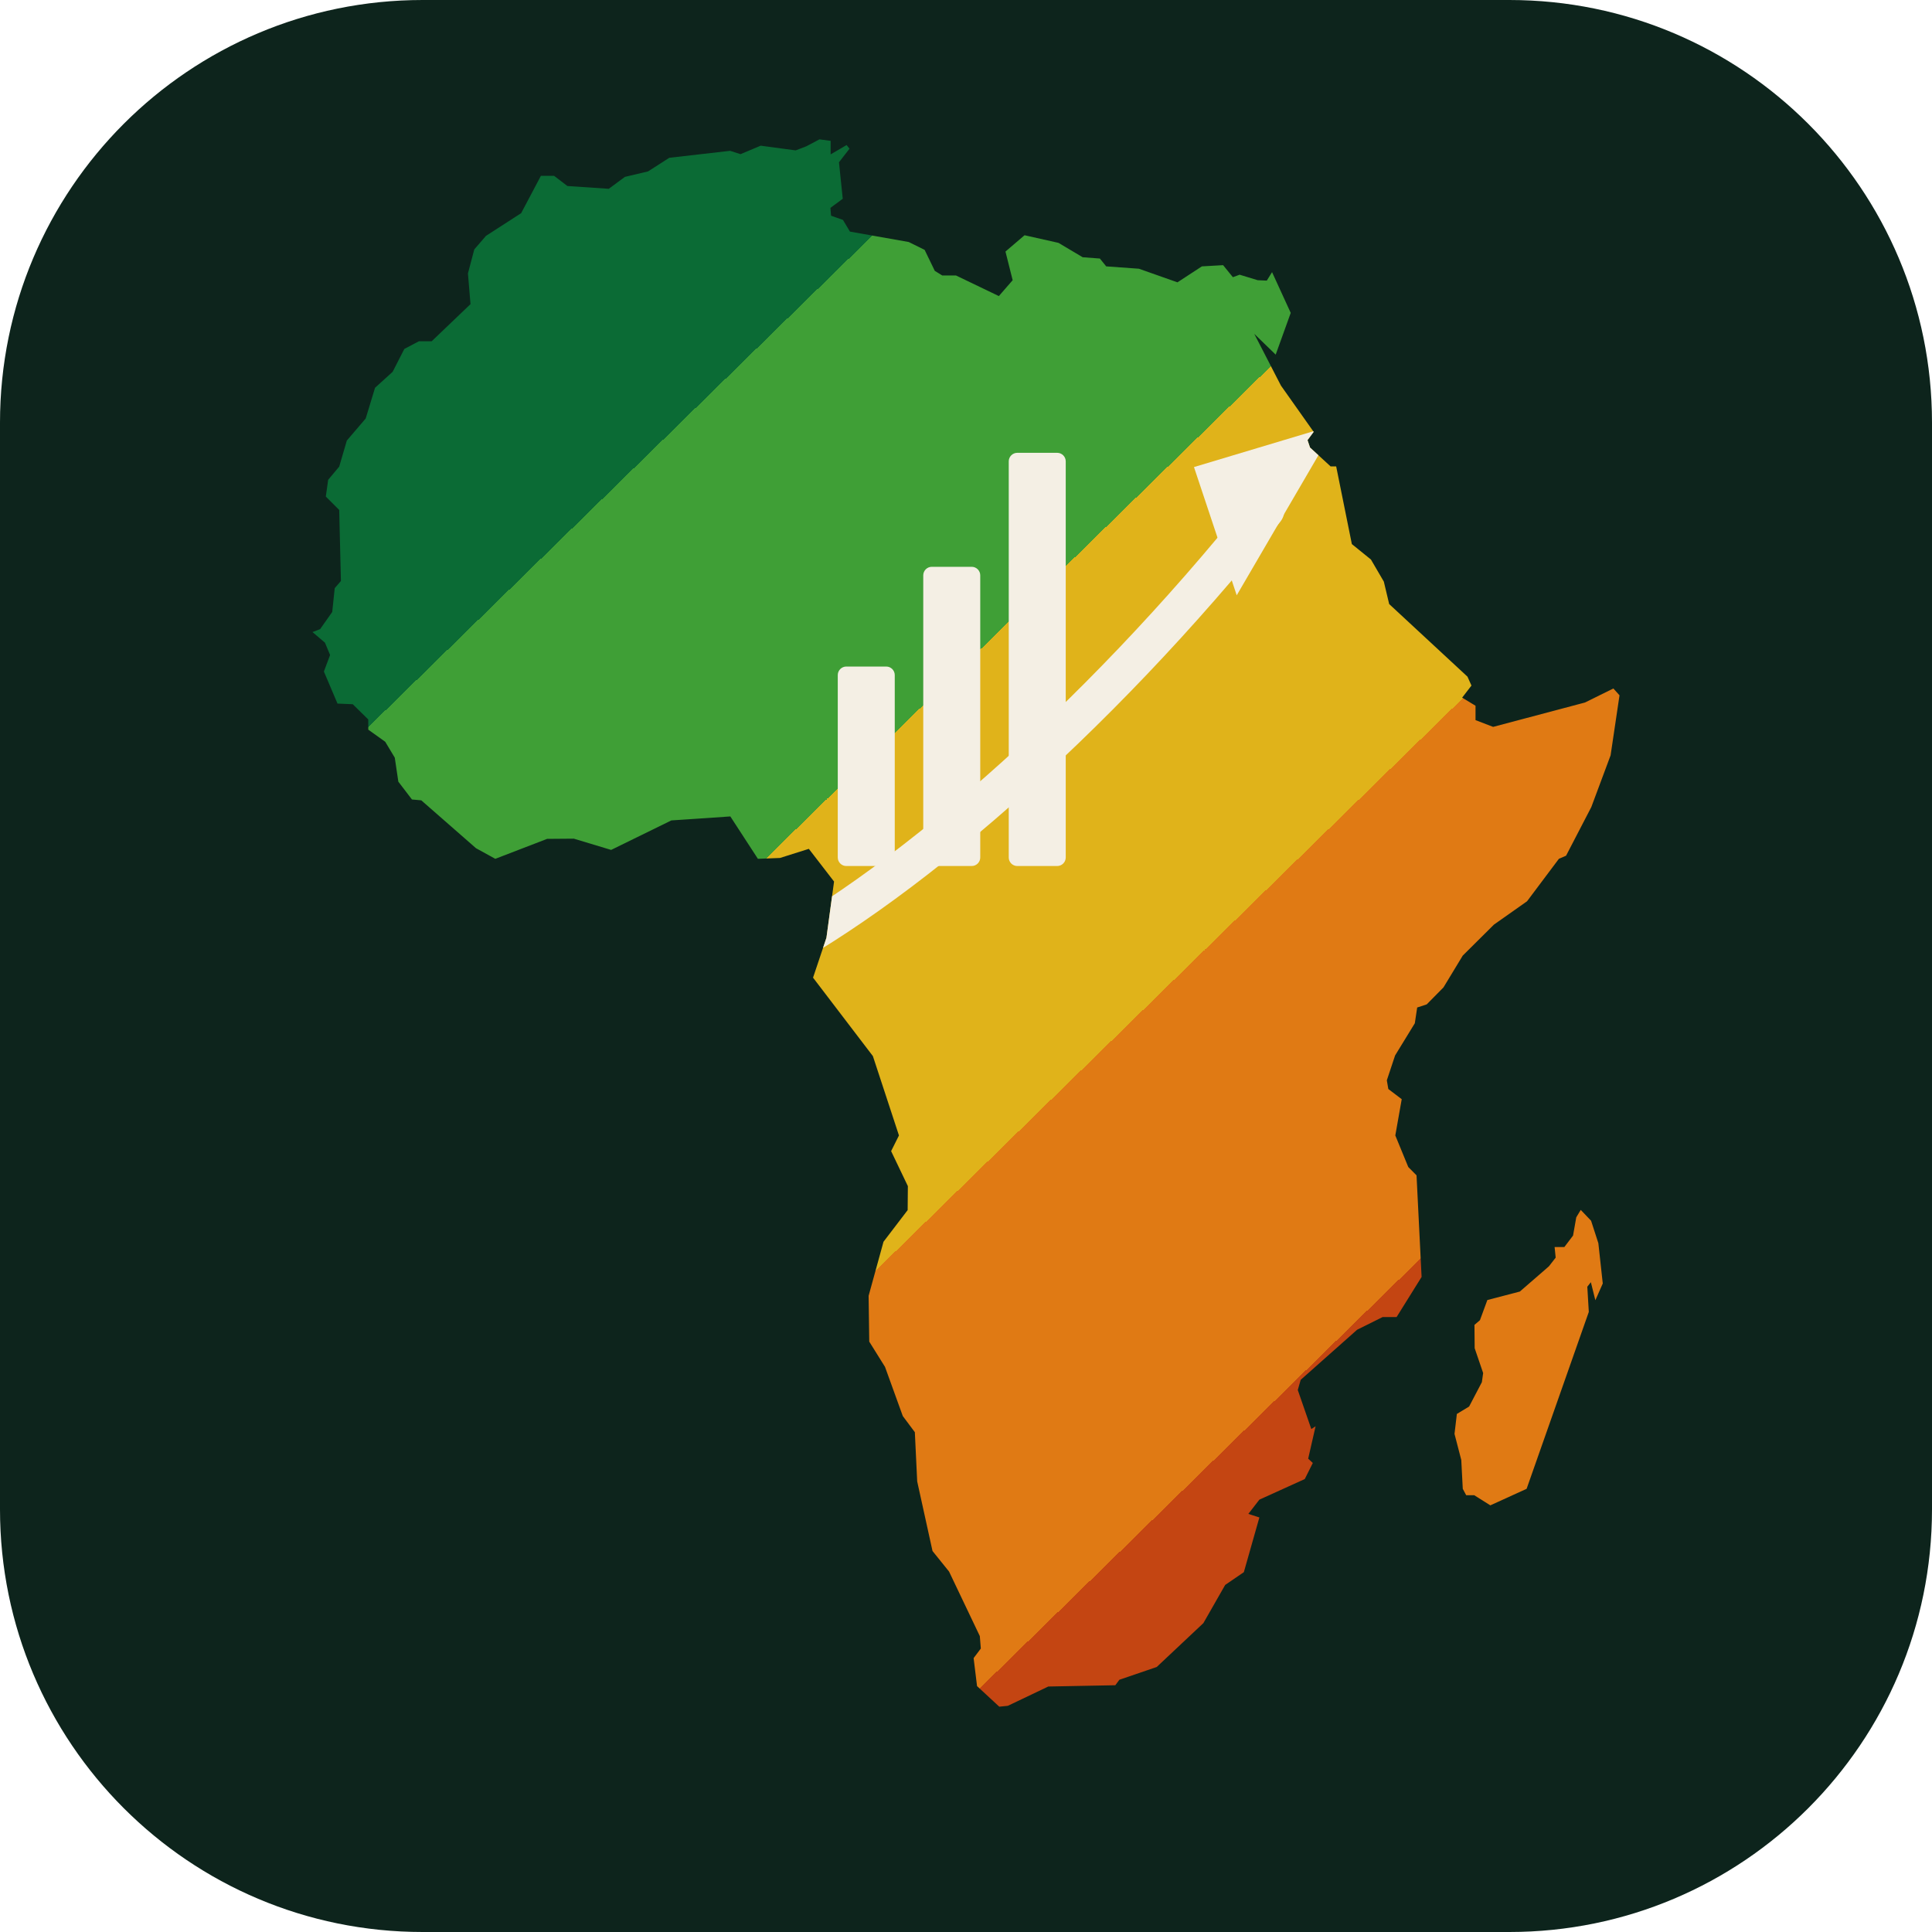
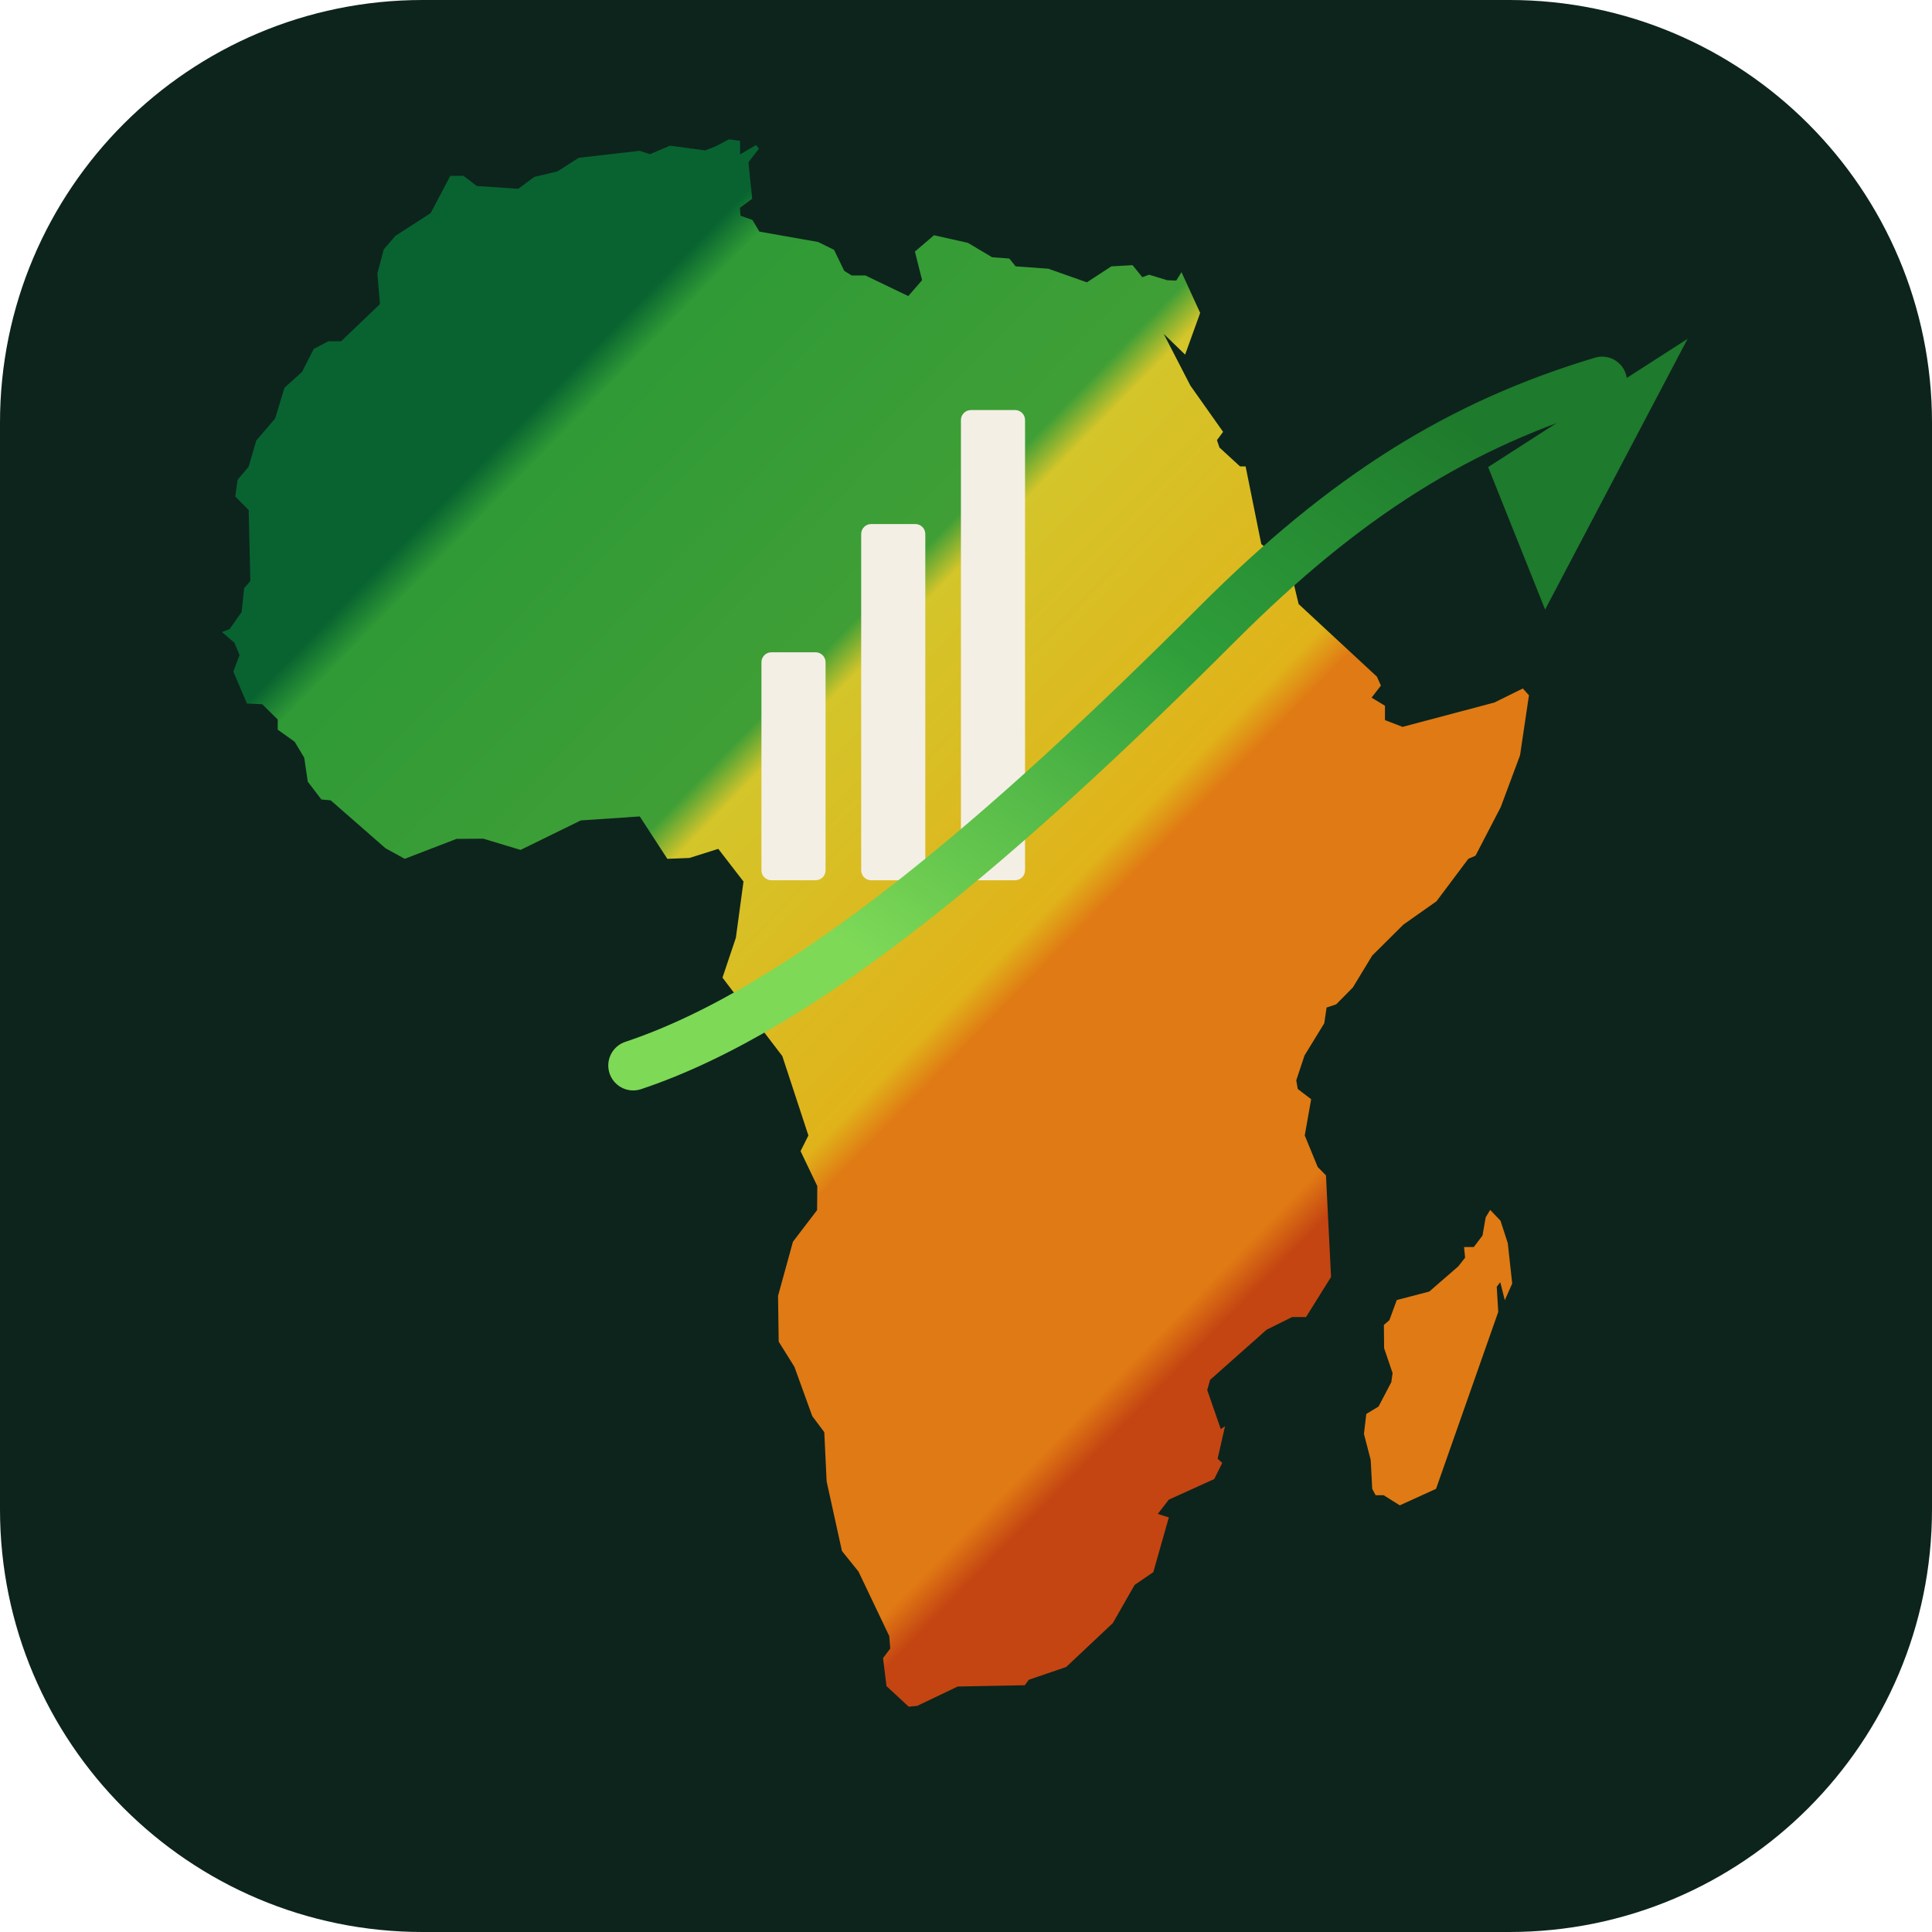
<svg xmlns="http://www.w3.org/2000/svg" viewBox="0 0 64 64">
  <rect width="64" height="64" rx="14" fill="#0d241c" />
  <defs>
-     <linearGradient id="g" x1="10%" y1="0%" x2="90%" y2="100%">
-       <stop offset="0%" stop-color="#0b6b35" />
-       <stop offset="20%" stop-color="#0b6b35" />
-       <stop offset="20%" stop-color="#3f9f36" />
-       <stop offset="40%" stop-color="#3f9f36" />
-       <stop offset="40%" stop-color="#e0b31a" />
-       <stop offset="60%" stop-color="#e0b31a" />
-       <stop offset="60%" stop-color="#e07a14" />
-       <stop offset="80%" stop-color="#e07a14" />
-       <stop offset="80%" stop-color="#c44512" />
+     <linearGradient id="g" x1="8%" y1="0%" x2="92%" y2="100%">
+       <stop offset="0%" stop-color="#086330" />
+       <stop offset="18%" stop-color="#086330" />
+       <stop offset="20%" stop-color="#2f9a36" />
+       <stop offset="38%" stop-color="#3f9f36" />
+       <stop offset="40%" stop-color="#d4c52a" />
+       <stop offset="56%" stop-color="#e0b31a" />
+       <stop offset="58%" stop-color="#e07a14" />
+       <stop offset="76%" stop-color="#e07a14" />
+       <stop offset="78%" stop-color="#c44512" />
      <stop offset="100%" stop-color="#c44512" />
+     </linearGradient>
+     <linearGradient id="a" x1="20%" y1="80%" x2="90%" y2="10%">
+       <stop offset="0%" stop-color="#7ed957" />
+       <stop offset="55%" stop-color="#2f9e3a" />
+       <stop offset="100%" stop-color="#1e7a2c" />
    </linearGradient>
    <clipPath id="c">
      <path d="M77.58 6.98L76.09 7.55L71.18 6.89L68.35 8.08L66.89 7.61L58.35 8.59L55.37 10.50L52.12 11.27L49.86 12.94L44.05 12.55L42.18 11.12L40.33 11.12L37.56 16.36L32.62 19.55L30.98 21.45L30.09 24.82L30.45 29.13L25.00 34.34L23.21 34.34L21.16 35.42L19.52 38.63L17.05 40.87L15.74 45.18L13.09 48.28L12.02 51.94L10.47 53.79L10.14 56.14L12.02 58.02L12.26 67.99L11.39 69.00L11.04 72.34L9.34 74.75L8.27 75.16L10.02 76.65L10.74 78.38L9.87 80.70L11.78 85.20L13.92 85.29L16.10 87.43L16.10 88.86L18.48 90.56L19.82 92.79L20.32 96.16L22.23 98.66L23.54 98.78L31.22 105.50L33.93 106.99L41.20 104.19L44.95 104.16L50.19 105.74L58.64 101.60L66.92 101.04L70.79 106.99L73.89 106.87L77.94 105.59L81.48 110.18L80.41 118.07L78.53 123.67L86.93 134.68L90.59 145.82L89.49 148.02L91.84 152.93L91.81 156.30L88.42 160.74L86.33 168.33L86.42 174.76L88.63 178.30L91.13 185.21L92.82 187.47L93.15 194.38L95.30 204.15L97.62 207.03L101.94 216.09L102.08 217.84L101.07 219.18L101.55 223.11L104.67 226.00L105.87 225.88L111.55 223.17L120.96 222.99L121.53 222.22L126.77 220.43L133.32 214.27L136.38 208.91L139.00 207.12L141.18 199.44L139.63 198.94L141.18 196.94L147.55 194.05L148.68 191.79L148.03 191.19L149.07 186.64L148.47 187.03L146.57 181.55L146.98 180.12L154.90 173.09L158.48 171.31L160.44 171.31L163.95 165.68L163.24 151.42L162.08 150.25L160.26 145.82L161.16 140.73L159.28 139.30L159.07 138.08L160.23 134.59L163.00 130.07L163.33 127.86L164.67 127.42L167.02 125.04L169.73 120.57L174.11 116.22L178.75 112.95L183.22 106.99L184.23 106.55L187.77 99.73L190.48 92.46L191.73 84.04L190.87 83.08L186.88 85.05L173.99 88.47L171.52 87.52L171.52 85.50L169.64 84.37L170.95 82.67L170.39 81.42L159.40 71.23L158.65 68.08L156.84 64.98L154.16 62.81L151.96 51.91L151.18 51.91L148.29 49.26L147.94 48.22L148.80 47.06L144.21 40.57L140.46 33.30L143.47 36.22L145.58 30.36L142.96 24.64L142.22 25.83L140.94 25.77L138.41 25.00L137.46 25.35L136.09 23.66L133.11 23.83L129.68 26.07L124.27 24.16L119.68 23.83L118.79 22.73L116.38 22.55L112.98 20.53L108.22 19.46L105.54 21.75L106.55 25.77L104.61 28.00L98.60 25.11L96.67 25.11L95.62 24.46L94.19 21.51L91.96 20.41L83.71 18.95L82.73 17.31L81.06 16.72L80.97 15.62L82.70 14.34L82.17 9.22L83.65 7.31L83.24 6.80L81.00 8.11L81.00 6.21L79.43 6.00L77.58 6.98Z" />
      <path d="M185.66 157.31L185.21 159.87L183.99 161.48L182.62 161.48L182.77 162.97L181.82 164.19L177.74 167.73L173.18 168.92L172.14 171.75L171.37 172.41L171.40 175.68L172.59 179.17L172.41 180.45L170.62 183.87L168.90 184.91L168.57 187.71L169.52 191.37L169.73 195.42L170.21 196.32L171.34 196.32L173.60 197.74L178.69 195.42L187.42 170.59L187.21 167.05L187.71 166.42L188.34 168.95L189.38 166.60L188.76 160.94L187.74 157.79L186.29 156.27L185.66 157.31Z" />
    </clipPath>
  </defs>
-   <g transform="translate(8.4,3.2) scale(0.236)">
+   <g transform="translate(5.4,3.2) scale(0.236)">
    <path d="M77.58 6.98L76.09 7.55L71.18 6.89L68.35 8.08L66.89 7.61L58.35 8.59L55.37 10.50L52.12 11.27L49.86 12.94L44.05 12.55L42.18 11.12L40.33 11.12L37.56 16.36L32.62 19.55L30.98 21.45L30.09 24.82L30.45 29.13L25.00 34.34L23.21 34.34L21.16 35.42L19.52 38.63L17.05 40.87L15.74 45.18L13.09 48.28L12.02 51.94L10.47 53.79L10.14 56.14L12.02 58.02L12.26 67.99L11.39 69.00L11.04 72.34L9.34 74.75L8.27 75.16L10.02 76.65L10.74 78.38L9.87 80.70L11.78 85.20L13.92 85.29L16.10 87.43L16.10 88.86L18.48 90.56L19.82 92.79L20.32 96.16L22.23 98.66L23.54 98.78L31.22 105.50L33.93 106.99L41.20 104.19L44.95 104.16L50.19 105.74L58.64 101.60L66.92 101.04L70.79 106.99L73.89 106.87L77.94 105.59L81.48 110.18L80.41 118.07L78.53 123.67L86.93 134.68L90.59 145.82L89.49 148.02L91.84 152.93L91.81 156.30L88.42 160.74L86.33 168.33L86.42 174.76L88.63 178.30L91.13 185.21L92.82 187.47L93.15 194.38L95.30 204.15L97.62 207.03L101.94 216.09L102.08 217.84L101.07 219.18L101.55 223.11L104.67 226.00L105.87 225.88L111.55 223.17L120.96 222.99L121.53 222.22L126.77 220.43L133.32 214.27L136.38 208.91L139.00 207.12L141.18 199.44L139.63 198.94L141.18 196.94L147.55 194.05L148.68 191.79L148.03 191.19L149.07 186.64L148.47 187.03L146.57 181.55L146.98 180.12L154.90 173.09L158.48 171.31L160.44 171.31L163.95 165.68L163.24 151.42L162.08 150.25L160.26 145.82L161.16 140.73L159.28 139.30L159.07 138.08L160.23 134.59L163.00 130.07L163.33 127.86L164.67 127.42L167.02 125.04L169.73 120.57L174.11 116.22L178.75 112.95L183.22 106.99L184.23 106.55L187.77 99.73L190.48 92.46L191.73 84.04L190.87 83.08L186.88 85.05L173.99 88.47L171.52 87.52L171.52 85.50L169.64 84.37L170.95 82.67L170.39 81.42L159.40 71.23L158.65 68.08L156.84 64.98L154.16 62.81L151.96 51.91L151.18 51.91L148.29 49.26L147.94 48.22L148.80 47.06L144.21 40.57L140.46 33.30L143.47 36.22L145.58 30.36L142.96 24.64L142.22 25.83L140.94 25.77L138.41 25.00L137.46 25.35L136.09 23.66L133.11 23.83L129.68 26.07L124.27 24.16L119.68 23.83L118.79 22.73L116.38 22.55L112.98 20.53L108.22 19.46L105.54 21.75L106.55 25.77L104.61 28.00L98.60 25.11L96.67 25.11L95.62 24.46L94.19 21.51L91.96 20.41L83.71 18.95L82.73 17.31L81.06 16.72L80.97 15.62L82.70 14.34L82.17 9.22L83.65 7.31L83.24 6.80L81.00 8.11L81.00 6.21L79.43 6.00L77.58 6.98Z" fill="url(#g)" />
    <path d="M185.66 157.31L185.21 159.87L183.99 161.48L182.62 161.48L182.77 162.97L181.82 164.19L177.74 167.73L173.18 168.92L172.14 171.75L171.37 172.41L171.40 175.68L172.59 179.17L172.41 180.45L170.62 183.87L168.90 184.91L168.57 187.71L169.52 191.37L169.73 195.42L170.21 196.32L171.34 196.32L173.60 197.74L178.69 195.42L187.42 170.59L187.21 167.05L187.71 166.42L188.34 168.95L189.38 166.60L188.76 160.94L187.74 157.79L186.29 156.27L185.66 157.31Z" fill="#e07a14" />
    <g clip-path="url(#c)">
-       <rect x="82" y="80" width="8" height="28" rx="1.2" fill="#f4efe4" />
-       <rect x="94" y="66" width="8" height="42" rx="1.2" fill="#f4efe4" />
-       <rect x="106" y="50" width="8" height="58" rx="1.2" fill="#f4efe4" />
-       <path d="M70 122C90 112 118 88 142 58" fill="none" stroke="#f4efe4" stroke-width="5.4" stroke-linecap="round" />
-       <path d="M132 52 L152 46 L138 70 Z" fill="#f4efe4" />
+       <rect x="84" y="78" width="9" height="32" rx="1.4" fill="#f4efe4" />
+       <rect x="98" y="60" width="9" height="50" rx="1.4" fill="#f4efe4" />
+       <rect x="112" y="44" width="9" height="66" rx="1.4" fill="#f4efe4" />
    </g>
+     <path d="M66 136C90 128 118 104 148 74C166 56 182 46 202 40" fill="none" stroke="url(#a)" stroke-width="7" stroke-linecap="round" />
+     <path d="M186 52L214 34L194 72Z" fill="#1e7a2c" />
  </g>
</svg>
